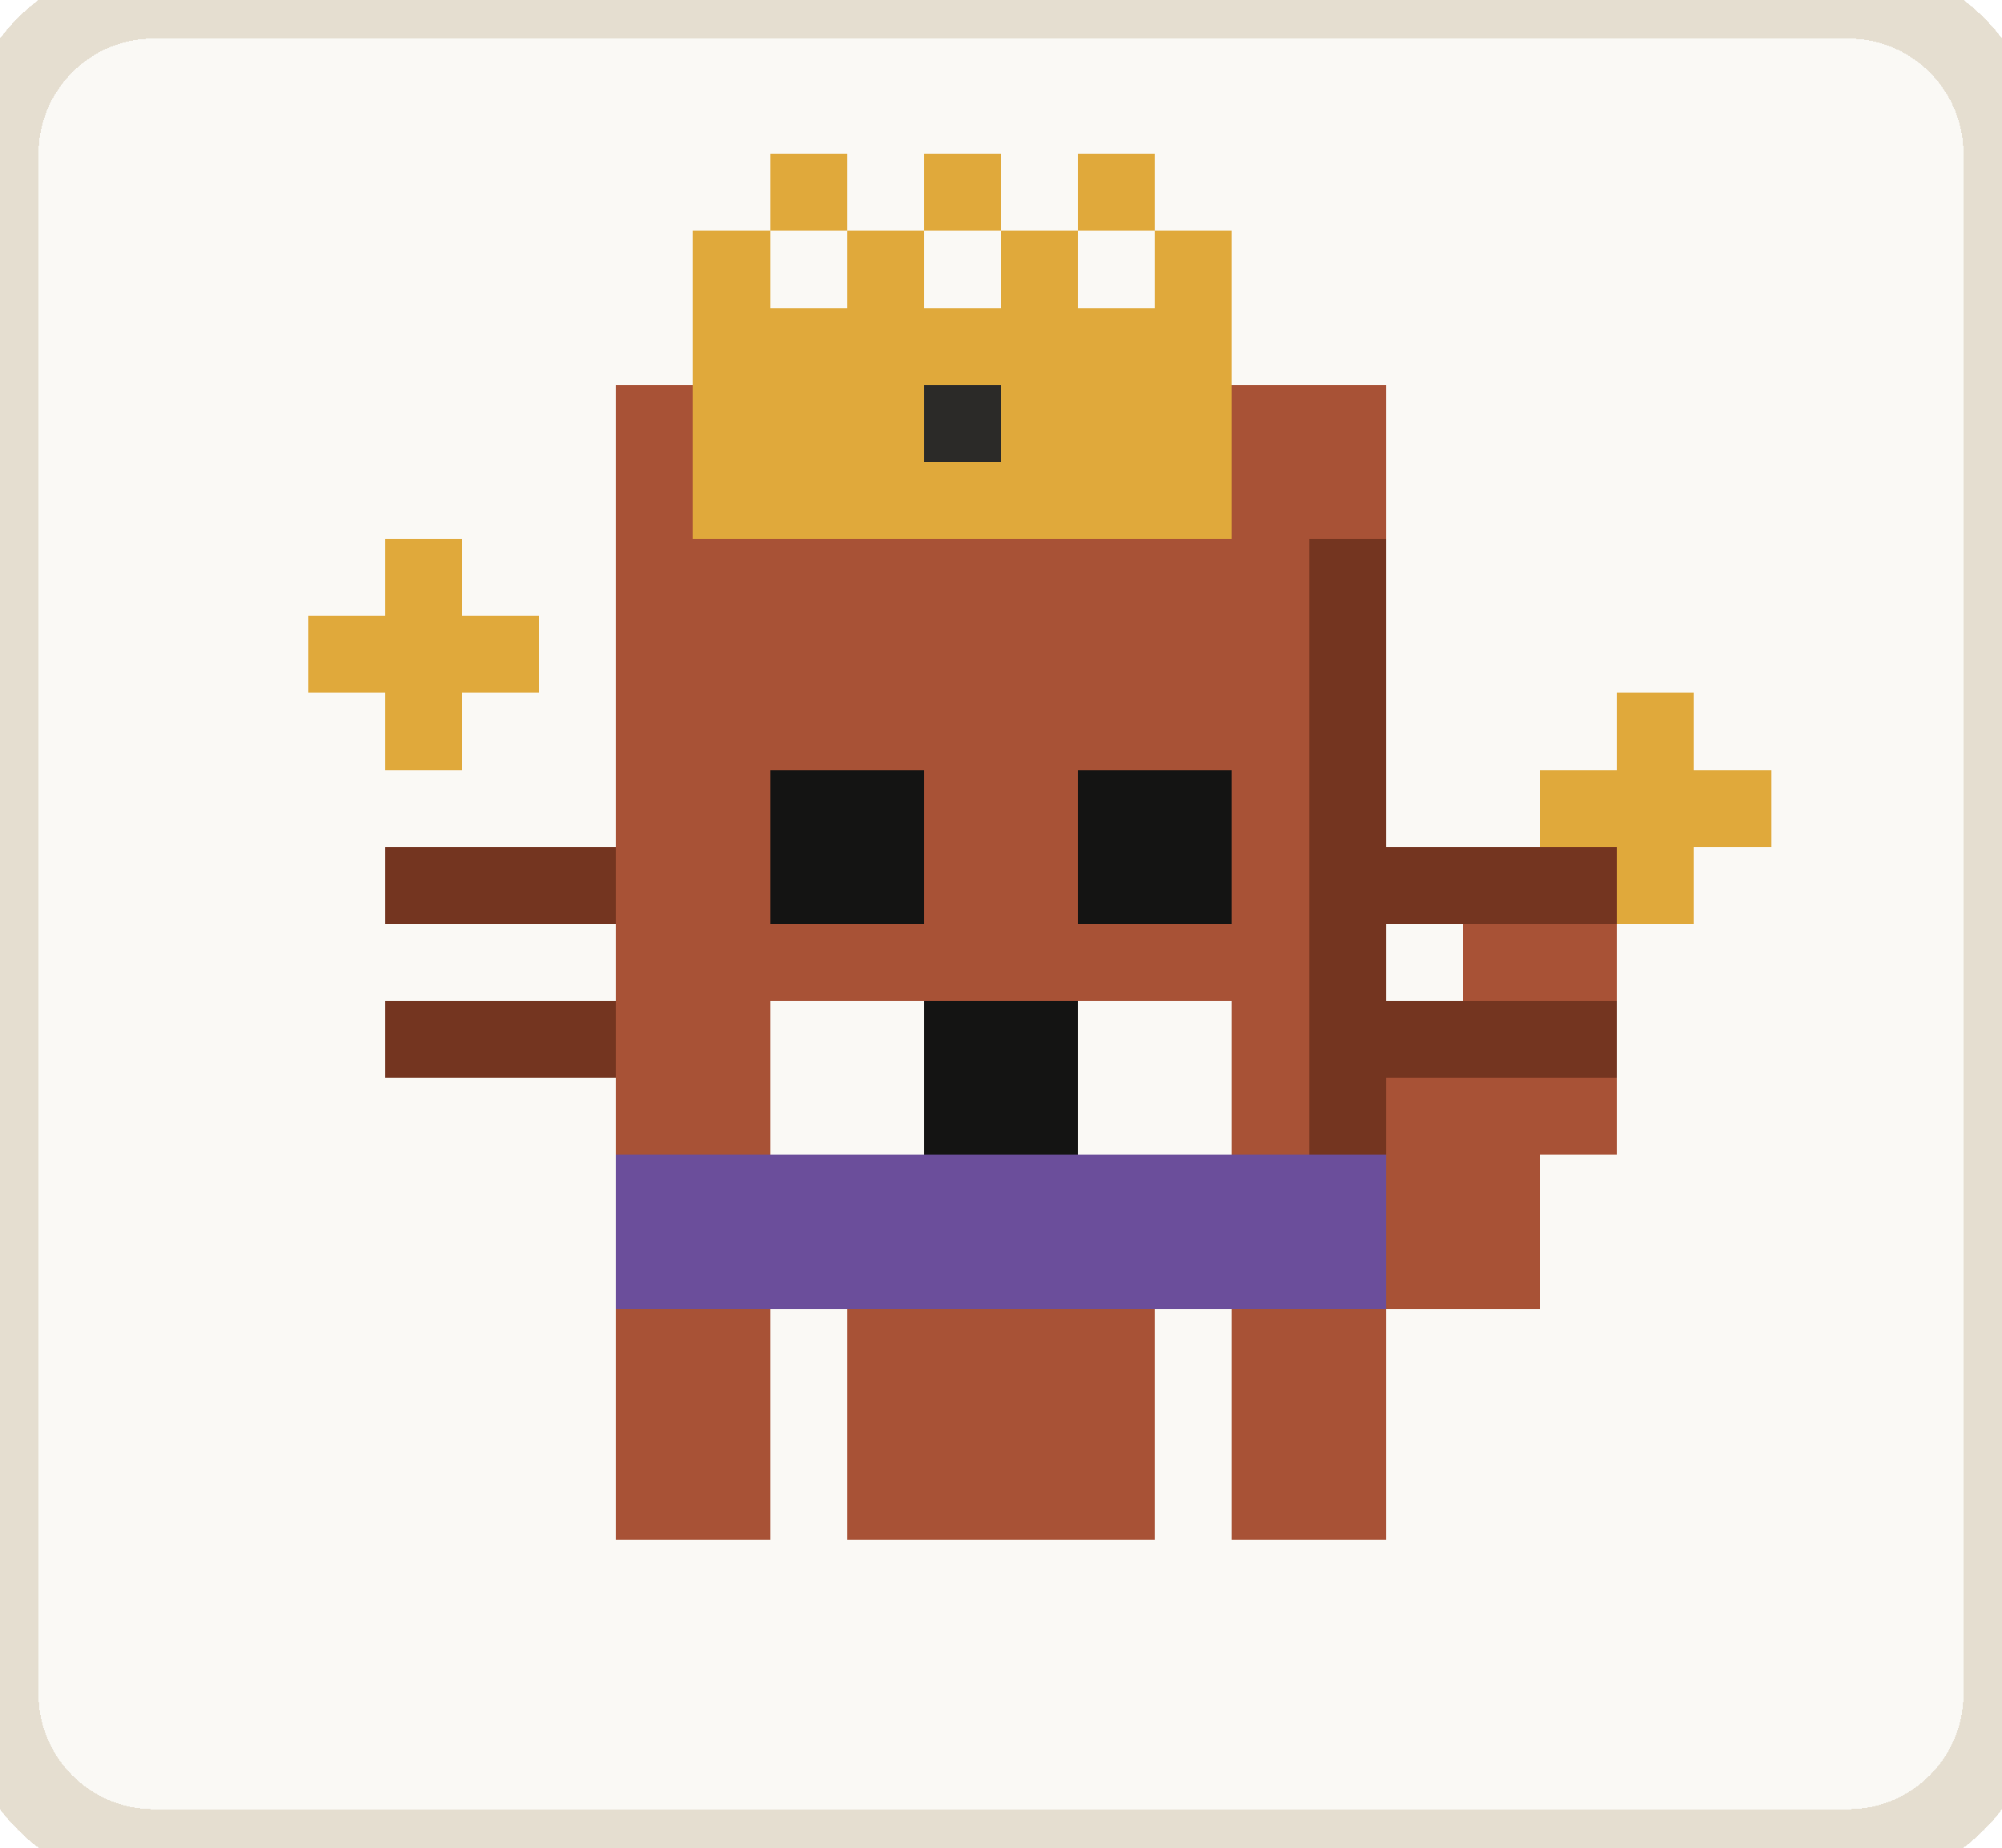
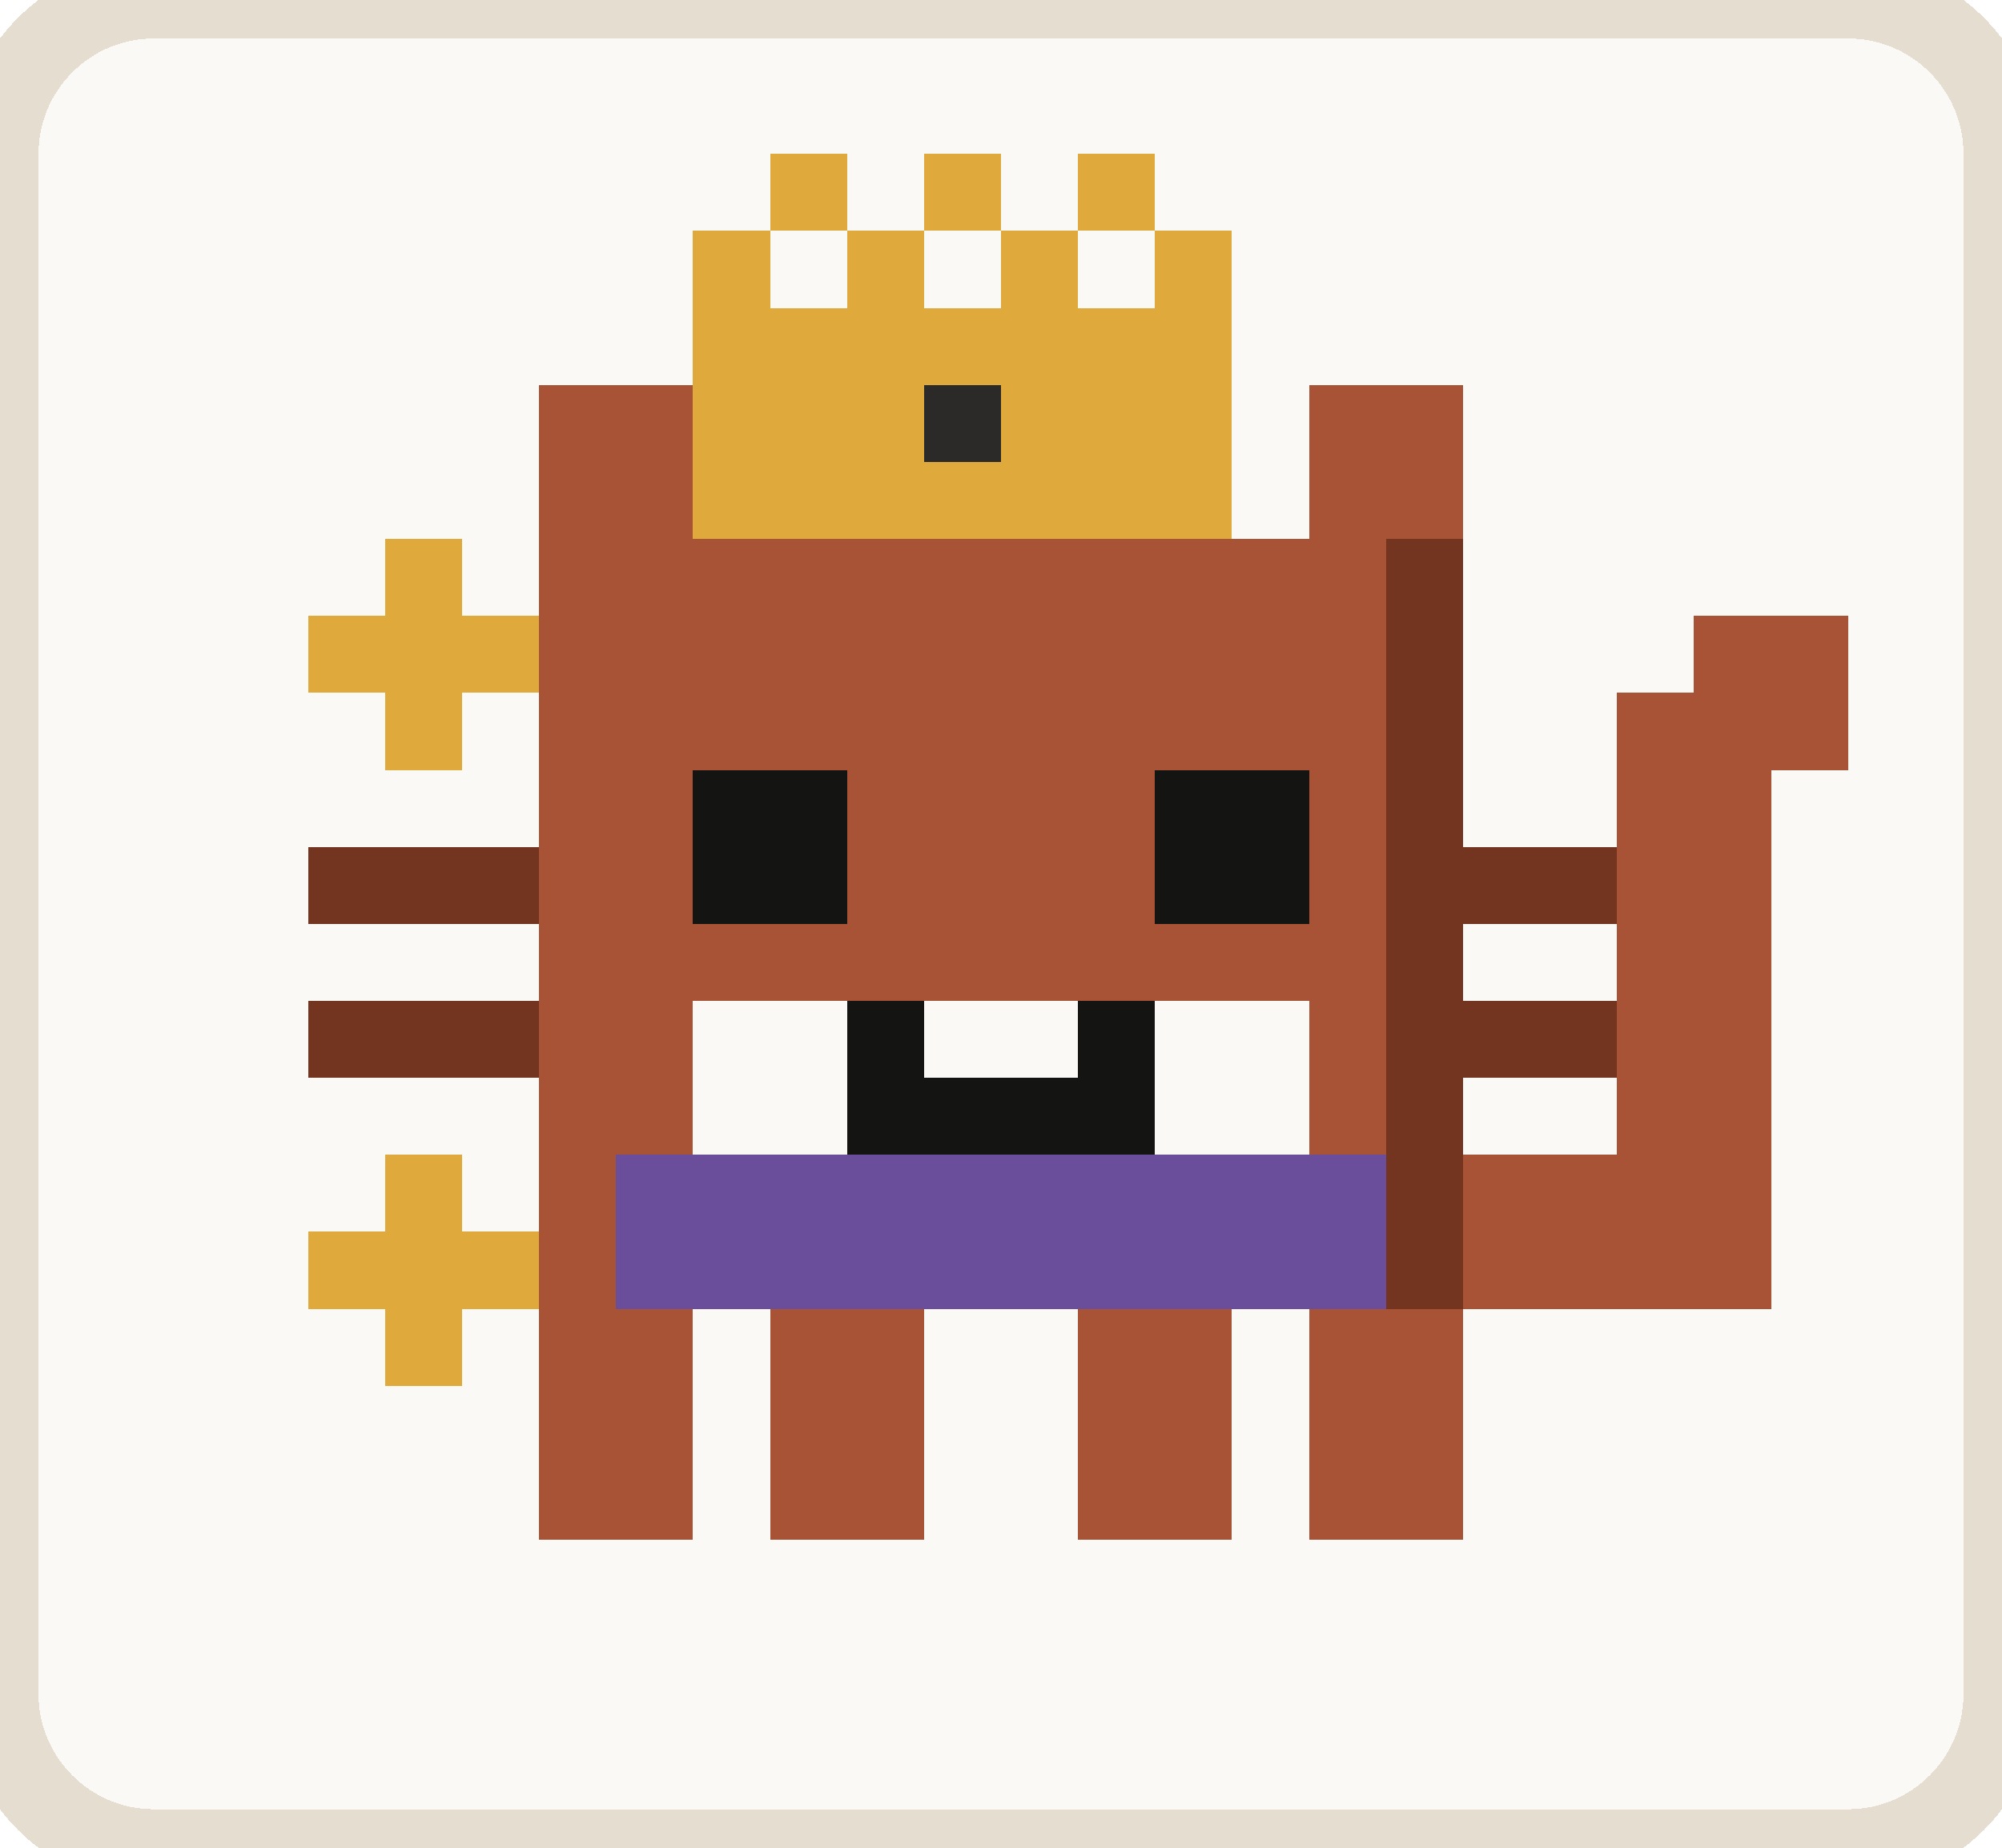
<svg xmlns="http://www.w3.org/2000/svg" viewBox="0 0 26 24" width="208" height="192" shape-rendering="crispEdges" role="img" aria-label="Кот-опус: Работает всю ночь, к утру всё зелёное">
  <rect width="26" height="24" rx="2" fill="#FAF9F5" stroke="#E5DED0" />
  <g transform="translate(2 2)">
    <g class="cat-tail">
-       <rect x="18" y="8" width="2" height="1" fill="#A85236" />
-       <rect x="17" y="9" width="3" height="1" fill="#A85236" />
-       <rect x="17" y="10" width="2" height="1" fill="#A85236" />
-       <rect x="17" y="11" width="2" height="1" fill="#A85236" />
-       <rect x="16" y="12" width="3" height="1" fill="#A85236" />
-       <rect x="16" y="13" width="2" height="1" fill="#A85236" />
-       <rect x="16" y="14" width="2" height="1" fill="#A85236" />
+       <rect x="20" y="6" width="2" height="1" fill="#A85236" />
+       <rect x="19" y="7" width="3" height="1" fill="#A85236" />
+       <rect x="19" y="8" width="2" height="1" fill="#A85236" />
+       <rect x="19" y="9" width="2" height="1" fill="#A85236" />
+       <rect x="19" y="10" width="2" height="1" fill="#A85236" />
+       <rect x="19" y="11" width="2" height="1" fill="#A85236" />
+       <rect x="19" y="12" width="2" height="1" fill="#A85236" />
+       <rect x="17" y="13" width="4" height="1" fill="#A85236" />
+       <rect x="17" y="14" width="4" height="1" fill="#A85236" />
    </g>
    <g class="cat-body">
-       <rect x="6" y="3" width="2" height="1" fill="#A85236" />
-       <rect x="14" y="3" width="2" height="1" fill="#A85236" />
-       <rect x="6" y="4" width="2" height="1" fill="#A85236" />
-       <rect x="14" y="4" width="2" height="1" fill="#A85236" />
+       <rect x="5" y="3" width="2" height="1" fill="#A85236" />
+       <rect x="15" y="3" width="2" height="1" fill="#A85236" />
+       <rect x="5" y="4" width="2" height="1" fill="#A85236" />
+       <rect x="15" y="4" width="2" height="1" fill="#A85236" />
      <rect x="3" y="5" width="1" height="1" fill="#E0A93B" />
-       <rect x="6" y="5" width="9" height="1" fill="#A85236" />
-       <rect x="15" y="5" width="1" height="1" fill="#743520" />
+       <rect x="5" y="5" width="11" height="1" fill="#A85236" />
+       <rect x="16" y="5" width="1" height="1" fill="#743520" />
      <rect x="2" y="6" width="3" height="1" fill="#E0A93B" />
-       <rect x="6" y="6" width="9" height="1" fill="#A85236" />
-       <rect x="15" y="6" width="1" height="1" fill="#743520" />
+       <rect x="5" y="6" width="11" height="1" fill="#A85236" />
+       <rect x="16" y="6" width="1" height="1" fill="#743520" />
      <rect x="3" y="7" width="1" height="1" fill="#E0A93B" />
-       <rect x="6" y="7" width="9" height="1" fill="#A85236" />
-       <rect x="15" y="7" width="1" height="1" fill="#743520" />
-       <rect x="19" y="7" width="1" height="1" fill="#E0A93B" />
-       <rect x="6" y="8" width="9" height="1" fill="#A85236" />
-       <rect x="15" y="8" width="1" height="1" fill="#743520" />
-       <rect x="18" y="8" width="3" height="1" fill="#E0A93B" />
-       <rect x="3" y="9" width="3" height="1" fill="#743520" />
-       <rect x="6" y="9" width="9" height="1" fill="#A85236" />
-       <rect x="15" y="9" width="4" height="1" fill="#743520" />
-       <rect x="19" y="9" width="1" height="1" fill="#E0A93B" />
-       <rect x="6" y="10" width="9" height="1" fill="#A85236" />
-       <rect x="15" y="10" width="1" height="1" fill="#743520" />
-       <rect x="3" y="11" width="3" height="1" fill="#743520" />
-       <rect x="6" y="11" width="2" height="1" fill="#A85236" />
-       <rect x="8" y="11" width="2" height="1" fill="#FAF9F5" />
-       <rect x="10" y="11" width="2" height="1" fill="#141413" />
-       <rect x="12" y="11" width="2" height="1" fill="#FAF9F5" />
-       <rect x="14" y="11" width="1" height="1" fill="#A85236" />
-       <rect x="15" y="11" width="4" height="1" fill="#743520" />
-       <rect x="6" y="12" width="2" height="1" fill="#A85236" />
-       <rect x="8" y="12" width="2" height="1" fill="#FAF9F5" />
-       <rect x="10" y="12" width="2" height="1" fill="#141413" />
-       <rect x="12" y="12" width="2" height="1" fill="#FAF9F5" />
-       <rect x="14" y="12" width="1" height="1" fill="#A85236" />
-       <rect x="15" y="12" width="1" height="1" fill="#743520" />
+       <rect x="5" y="7" width="11" height="1" fill="#A85236" />
+       <rect x="16" y="7" width="1" height="1" fill="#743520" />
+       <rect x="5" y="8" width="11" height="1" fill="#A85236" />
+       <rect x="16" y="8" width="1" height="1" fill="#743520" />
+       <rect x="2" y="9" width="3" height="1" fill="#743520" />
+       <rect x="5" y="9" width="11" height="1" fill="#A85236" />
+       <rect x="16" y="9" width="3" height="1" fill="#743520" />
+       <rect x="5" y="10" width="11" height="1" fill="#A85236" />
+       <rect x="16" y="10" width="1" height="1" fill="#743520" />
+       <rect x="2" y="11" width="3" height="1" fill="#743520" />
+       <rect x="5" y="11" width="2" height="1" fill="#A85236" />
+       <rect x="7" y="11" width="2" height="1" fill="#FAF9F5" />
+       <rect x="9" y="11" width="1" height="1" fill="#141413" />
+       <rect x="10" y="11" width="2" height="1" fill="#FAF9F5" />
+       <rect x="12" y="11" width="1" height="1" fill="#141413" />
+       <rect x="13" y="11" width="2" height="1" fill="#FAF9F5" />
+       <rect x="15" y="11" width="1" height="1" fill="#A85236" />
+       <rect x="16" y="11" width="3" height="1" fill="#743520" />
+       <rect x="5" y="12" width="2" height="1" fill="#A85236" />
+       <rect x="7" y="12" width="2" height="1" fill="#FAF9F5" />
+       <rect x="9" y="12" width="4" height="1" fill="#141413" />
+       <rect x="13" y="12" width="2" height="1" fill="#FAF9F5" />
+       <rect x="15" y="12" width="1" height="1" fill="#A85236" />
+       <rect x="16" y="12" width="1" height="1" fill="#743520" />
+       <rect x="3" y="13" width="1" height="1" fill="#E0A93B" />
+       <rect x="5" y="13" width="1" height="1" fill="#A85236" />
      <rect x="6" y="13" width="10" height="1" fill="#6B4E9B" />
+       <rect x="16" y="13" width="1" height="1" fill="#743520" />
+       <rect x="2" y="14" width="3" height="1" fill="#E0A93B" />
+       <rect x="5" y="14" width="1" height="1" fill="#A85236" />
      <rect x="6" y="14" width="10" height="1" fill="#6B4E9B" />
-       <rect x="6" y="15" width="2" height="1" fill="#A85236" />
-       <rect x="9" y="15" width="4" height="1" fill="#A85236" />
-       <rect x="14" y="15" width="2" height="1" fill="#A85236" />
-       <rect x="6" y="16" width="2" height="1" fill="#A85236" />
-       <rect x="9" y="16" width="4" height="1" fill="#A85236" />
-       <rect x="14" y="16" width="2" height="1" fill="#A85236" />
-       <rect x="6" y="17" width="2" height="1" fill="#A85236" />
-       <rect x="9" y="17" width="4" height="1" fill="#A85236" />
-       <rect x="14" y="17" width="2" height="1" fill="#A85236" />
+       <rect x="16" y="14" width="1" height="1" fill="#743520" />
+       <rect x="3" y="15" width="1" height="1" fill="#E0A93B" />
+       <rect x="5" y="15" width="2" height="1" fill="#A85236" />
+       <rect x="8" y="15" width="2" height="1" fill="#A85236" />
+       <rect x="12" y="15" width="2" height="1" fill="#A85236" />
+       <rect x="15" y="15" width="2" height="1" fill="#A85236" />
+       <rect x="5" y="16" width="2" height="1" fill="#A85236" />
+       <rect x="8" y="16" width="2" height="1" fill="#A85236" />
+       <rect x="12" y="16" width="2" height="1" fill="#A85236" />
+       <rect x="15" y="16" width="2" height="1" fill="#A85236" />
+       <rect x="5" y="17" width="2" height="1" fill="#A85236" />
+       <rect x="8" y="17" width="2" height="1" fill="#A85236" />
+       <rect x="12" y="17" width="2" height="1" fill="#A85236" />
+       <rect x="15" y="17" width="2" height="1" fill="#A85236" />
    </g>
    <g class="cat-eyes">
-       <rect x="8" y="8" width="2" height="1" fill="#141413" />
-       <rect x="12" y="8" width="2" height="1" fill="#141413" />
-       <rect x="8" y="9" width="2" height="1" fill="#141413" />
-       <rect x="12" y="9" width="2" height="1" fill="#141413" />
+       <rect x="7" y="8" width="2" height="1" fill="#141413" />
+       <rect x="13" y="8" width="2" height="1" fill="#141413" />
+       <rect x="7" y="9" width="2" height="1" fill="#141413" />
+       <rect x="13" y="9" width="2" height="1" fill="#141413" />
    </g>
    <g class="cat-eyes-shut">
-       <rect x="8" y="9" width="2" height="1" fill="#141413" />
-       <rect x="12" y="9" width="2" height="1" fill="#141413" />
+       <rect x="7" y="9" width="2" height="1" fill="#141413" />
+       <rect x="13" y="9" width="2" height="1" fill="#141413" />
    </g>
    <g class="cat-hat">
      <rect x="8" y="0" width="1" height="1" fill="#E0A93B" />
      <rect x="10" y="0" width="1" height="1" fill="#E0A93B" />
      <rect x="12" y="0" width="1" height="1" fill="#E0A93B" />
      <rect x="7" y="1" width="1" height="1" fill="#E0A93B" />
      <rect x="9" y="1" width="1" height="1" fill="#E0A93B" />
      <rect x="11" y="1" width="1" height="1" fill="#E0A93B" />
      <rect x="13" y="1" width="1" height="1" fill="#E0A93B" />
      <rect x="7" y="2" width="7" height="1" fill="#E0A93B" />
      <rect x="7" y="3" width="3" height="1" fill="#E0A93B" />
      <rect x="10" y="3" width="1" height="1" fill="#2B2A28" />
      <rect x="11" y="3" width="3" height="1" fill="#E0A93B" />
      <rect x="7" y="4" width="7" height="1" fill="#E0A93B" />
    </g>
  </g>
</svg>
